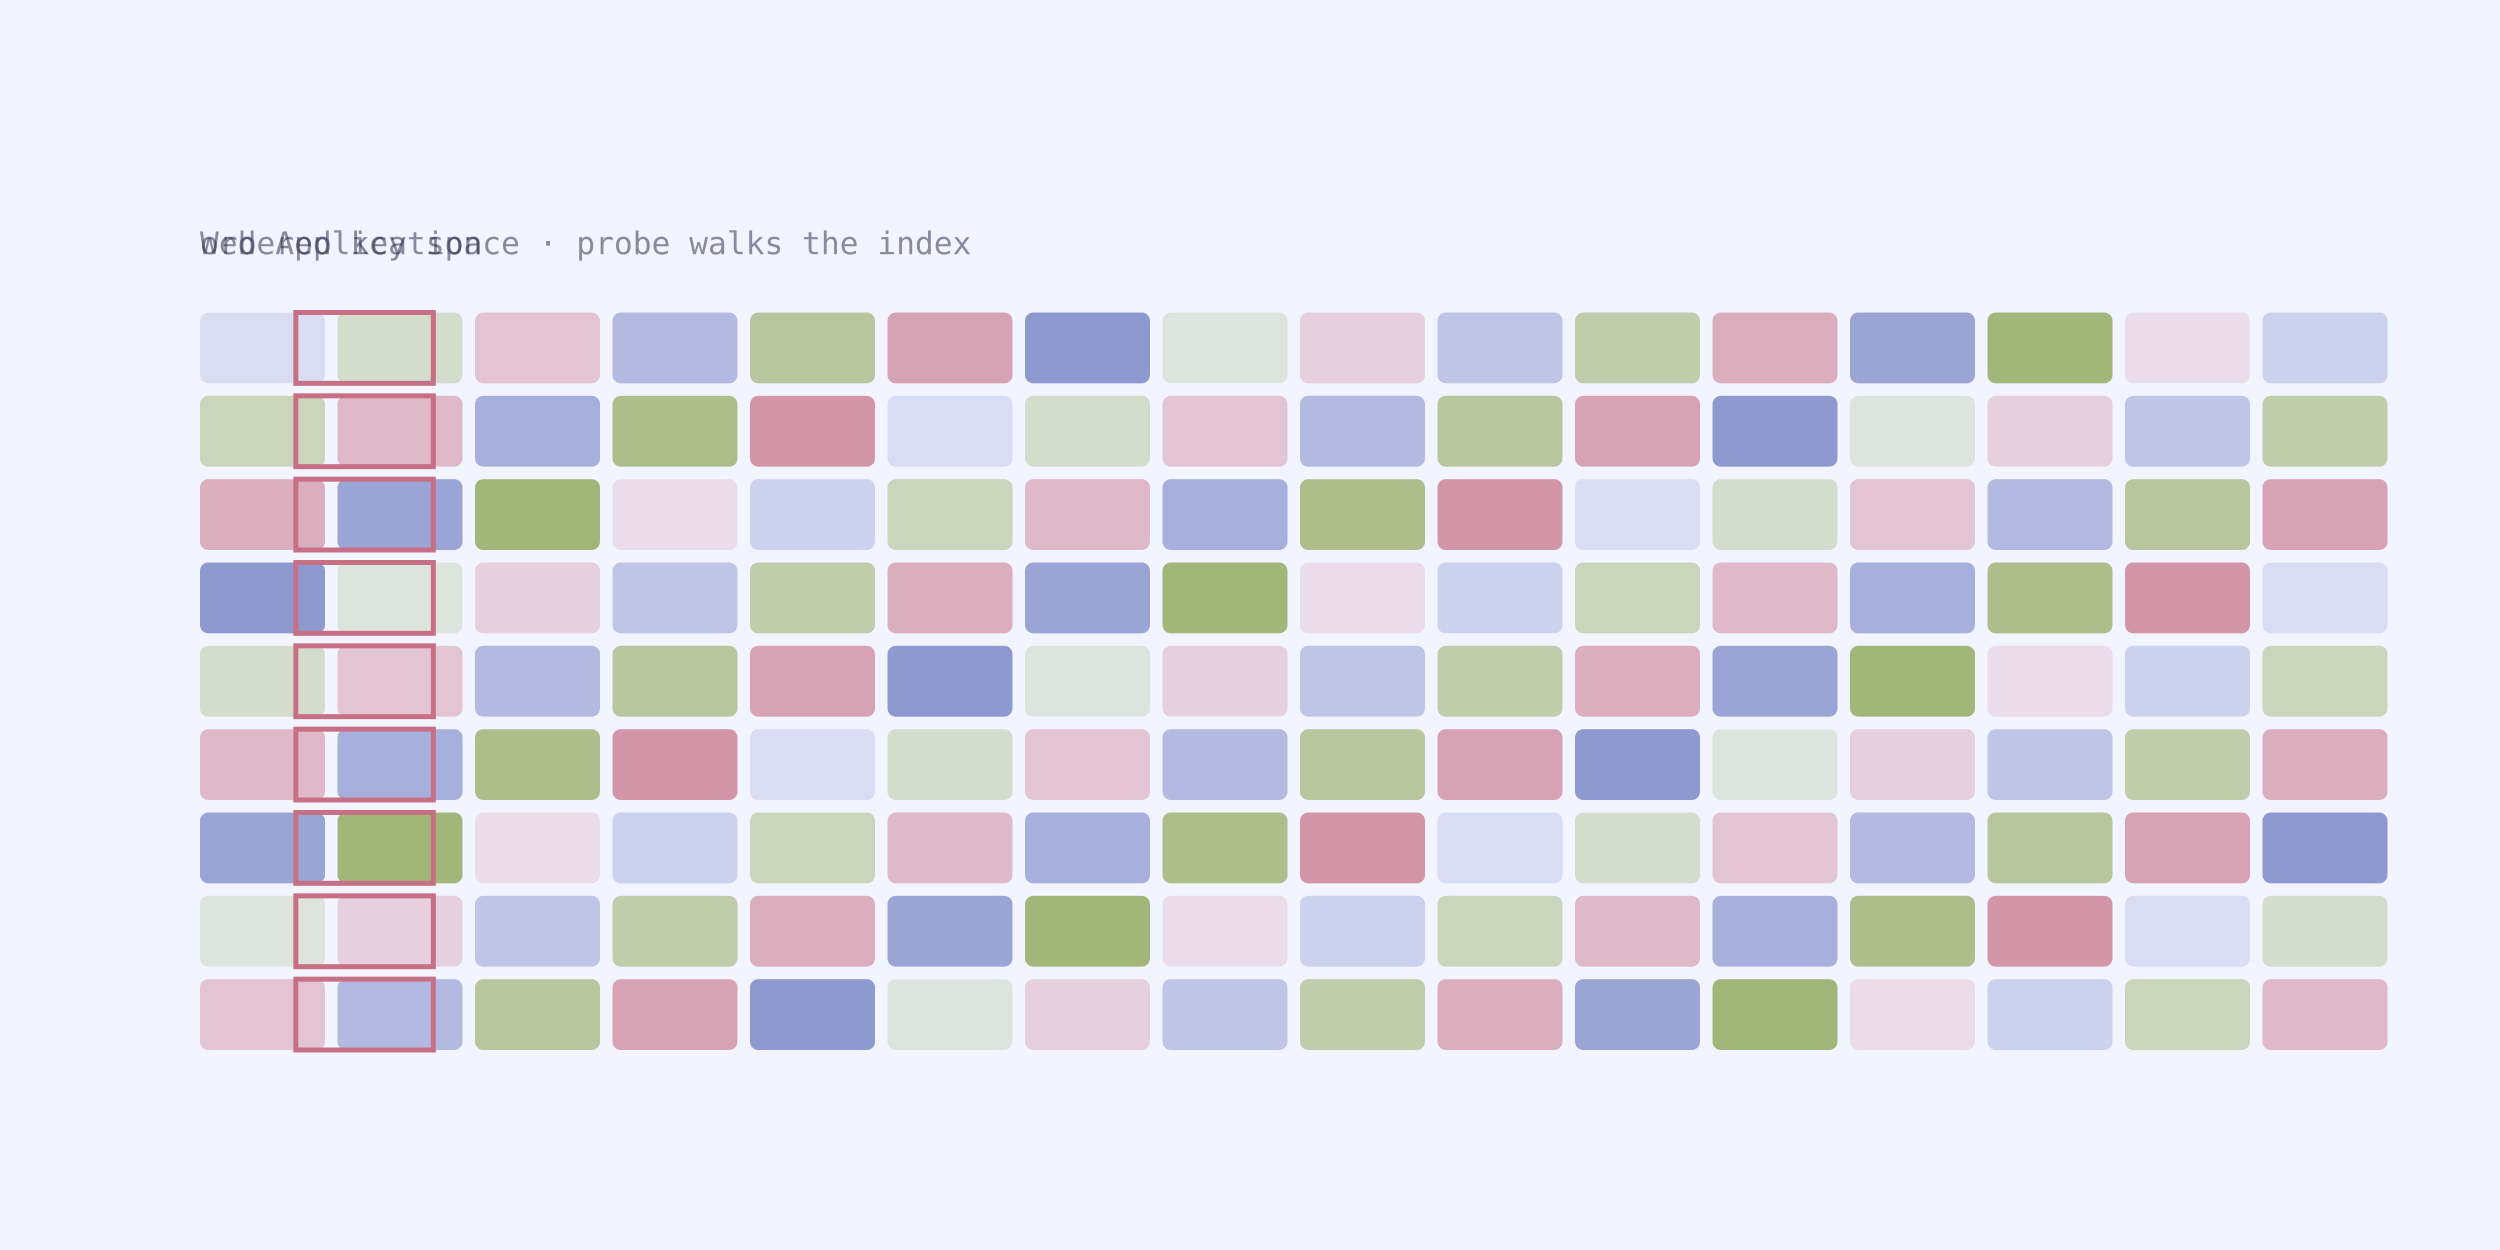
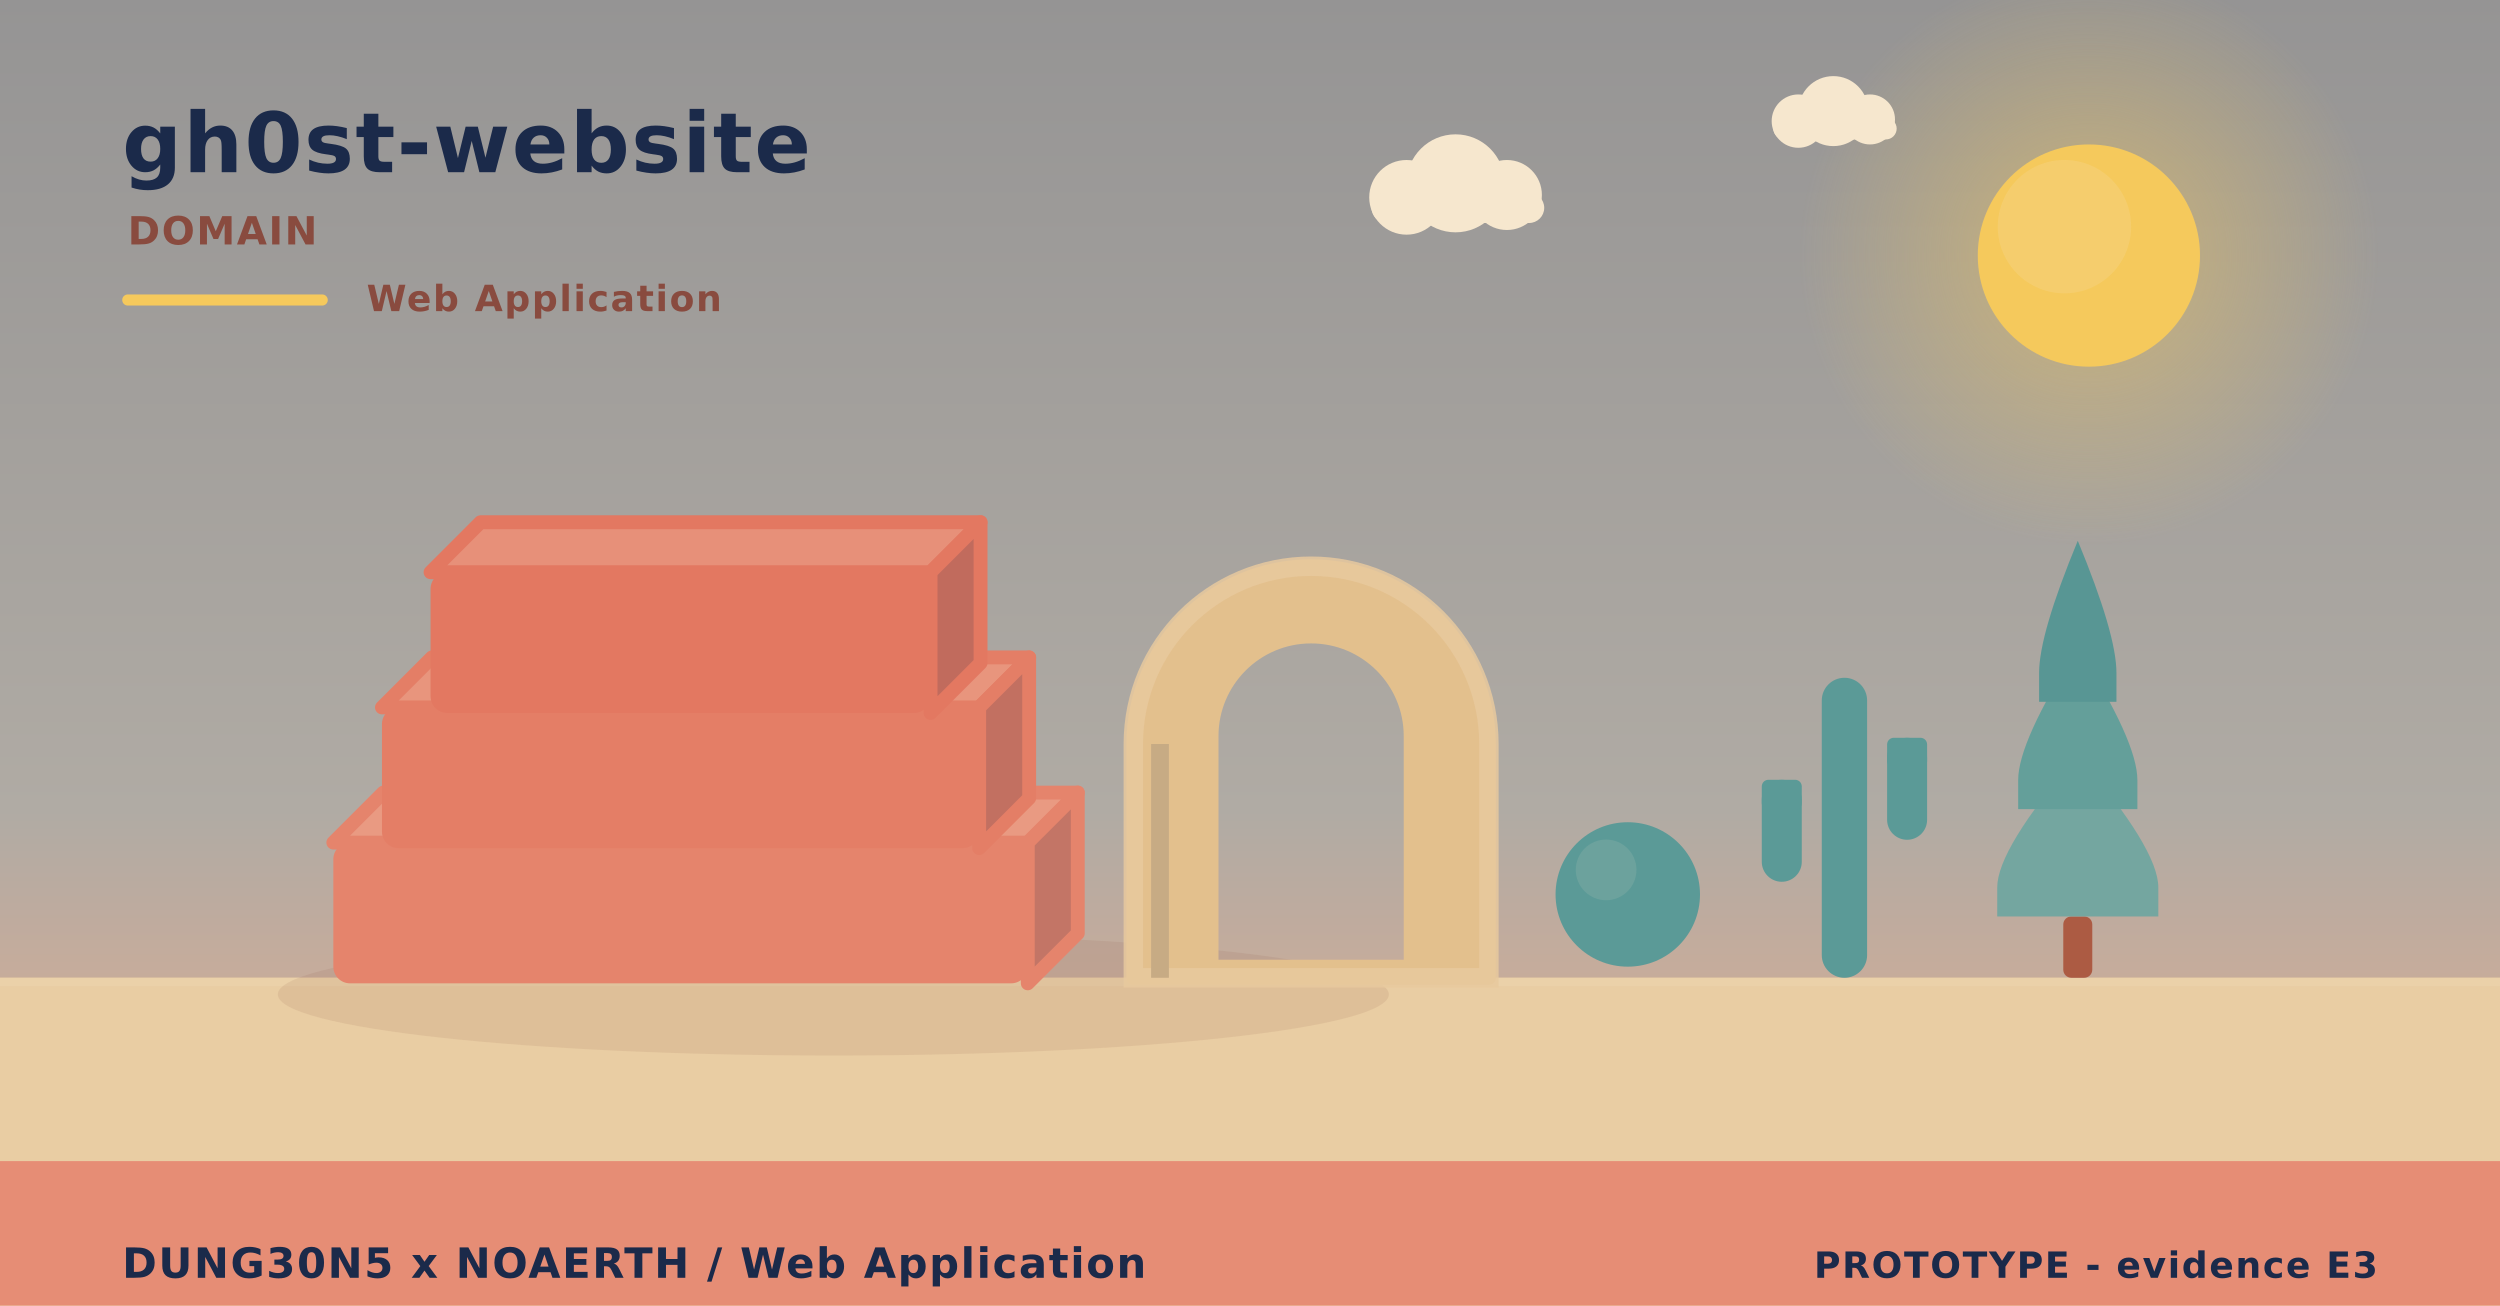
- <svg xmlns="http://www.w3.org/2000/svg" viewBox="0 0 1200 600" width="1200" height="600" role="img" aria-label="gh0st-website domain model">
-   <rect width="1200" height="600" fill="#f2f4ff" />
-   <defs>
-     <linearGradient id="gd" x1="0" y1="0" x2="1" y2="1">
-       <stop offset="0%" stop-color="#6473bc" />
-       <stop offset="100%" stop-color="#829d44" />
-     </linearGradient>
-   </defs>
-   <rect x="96.00" y="150.00" width="60.00" height="34.00" rx="4.00" fill="#6473bc" opacity="0.18" />
-   <rect x="162.00" y="150.00" width="60.00" height="34.00" rx="4.00" fill="#829d44" opacity="0.27" />
-   <rect x="228.00" y="150.00" width="60.00" height="34.00" rx="4.00" fill="#c77085" opacity="0.36" />
-   <rect x="294.00" y="150.00" width="60.00" height="34.00" rx="4.00" fill="#6473bc" opacity="0.45" />
-   <rect x="360.00" y="150.00" width="60.00" height="34.00" rx="4.00" fill="#829d44" opacity="0.53" />
-   <rect x="426.00" y="150.00" width="60.00" height="34.00" rx="4.00" fill="#c77085" opacity="0.62" />
-   <rect x="492.00" y="150.00" width="60.00" height="34.00" rx="4.00" fill="#6473bc" opacity="0.71" />
-   <rect x="558.00" y="150.00" width="60.00" height="34.00" rx="4.00" fill="#829d44" opacity="0.18" />
-   <rect x="624.00" y="150.00" width="60.00" height="34.00" rx="4.00" fill="#c77085" opacity="0.27" />
-   <rect x="690.00" y="150.00" width="60.00" height="34.00" rx="4.00" fill="#6473bc" opacity="0.36" />
-   <rect x="756.00" y="150.00" width="60.00" height="34.00" rx="4.00" fill="#829d44" opacity="0.45" />
-   <rect x="822.00" y="150.00" width="60.00" height="34.00" rx="4.00" fill="#c77085" opacity="0.53" />
-   <rect x="888.00" y="150.00" width="60.00" height="34.00" rx="4.00" fill="#6473bc" opacity="0.62" />
-   <rect x="954.00" y="150.00" width="60.00" height="34.00" rx="4.00" fill="#829d44" opacity="0.71" />
-   <rect x="1020.00" y="150.00" width="60.00" height="34.00" rx="4.00" fill="#c77085" opacity="0.18" />
-   <rect x="1086.00" y="150.00" width="60.00" height="34.00" rx="4.00" fill="#6473bc" opacity="0.27" />
-   <rect x="96.00" y="190.00" width="60.00" height="34.00" rx="4.00" fill="#829d44" opacity="0.36" />
-   <rect x="162.00" y="190.00" width="60.00" height="34.00" rx="4.00" fill="#c77085" opacity="0.45" />
-   <rect x="228.00" y="190.00" width="60.00" height="34.00" rx="4.00" fill="#6473bc" opacity="0.53" />
-   <rect x="294.00" y="190.00" width="60.00" height="34.00" rx="4.00" fill="#829d44" opacity="0.62" />
-   <rect x="360.00" y="190.00" width="60.00" height="34.00" rx="4.00" fill="#c77085" opacity="0.71" />
-   <rect x="426.00" y="190.00" width="60.00" height="34.00" rx="4.00" fill="#6473bc" opacity="0.18" />
-   <rect x="492.00" y="190.00" width="60.00" height="34.00" rx="4.00" fill="#829d44" opacity="0.27" />
-   <rect x="558.00" y="190.00" width="60.00" height="34.00" rx="4.00" fill="#c77085" opacity="0.36" />
-   <rect x="624.00" y="190.00" width="60.00" height="34.00" rx="4.00" fill="#6473bc" opacity="0.45" />
-   <rect x="690.00" y="190.00" width="60.00" height="34.00" rx="4.00" fill="#829d44" opacity="0.53" />
-   <rect x="756.00" y="190.00" width="60.00" height="34.00" rx="4.00" fill="#c77085" opacity="0.62" />
-   <rect x="822.00" y="190.00" width="60.00" height="34.00" rx="4.00" fill="#6473bc" opacity="0.71" />
-   <rect x="888.00" y="190.00" width="60.00" height="34.00" rx="4.00" fill="#829d44" opacity="0.18" />
-   <rect x="954.00" y="190.00" width="60.00" height="34.00" rx="4.00" fill="#c77085" opacity="0.27" />
-   <rect x="1020.00" y="190.00" width="60.00" height="34.00" rx="4.00" fill="#6473bc" opacity="0.36" />
-   <rect x="1086.00" y="190.00" width="60.00" height="34.00" rx="4.00" fill="#829d44" opacity="0.45" />
-   <rect x="96.00" y="230.00" width="60.00" height="34.00" rx="4.00" fill="#c77085" opacity="0.53" />
-   <rect x="162.00" y="230.00" width="60.00" height="34.00" rx="4.00" fill="#6473bc" opacity="0.62" />
-   <rect x="228.00" y="230.00" width="60.00" height="34.00" rx="4.00" fill="#829d44" opacity="0.71" />
-   <rect x="294.00" y="230.00" width="60.00" height="34.00" rx="4.00" fill="#c77085" opacity="0.18" />
-   <rect x="360.00" y="230.00" width="60.00" height="34.00" rx="4.00" fill="#6473bc" opacity="0.27" />
-   <rect x="426.00" y="230.00" width="60.00" height="34.00" rx="4.00" fill="#829d44" opacity="0.36" />
-   <rect x="492.00" y="230.00" width="60.00" height="34.00" rx="4.00" fill="#c77085" opacity="0.45" />
-   <rect x="558.00" y="230.00" width="60.00" height="34.00" rx="4.00" fill="#6473bc" opacity="0.53" />
-   <rect x="624.00" y="230.00" width="60.00" height="34.00" rx="4.00" fill="#829d44" opacity="0.62" />
-   <rect x="690.00" y="230.00" width="60.00" height="34.00" rx="4.00" fill="#c77085" opacity="0.71" />
-   <rect x="756.00" y="230.00" width="60.00" height="34.00" rx="4.00" fill="#6473bc" opacity="0.18" />
-   <rect x="822.00" y="230.00" width="60.00" height="34.00" rx="4.00" fill="#829d44" opacity="0.27" />
-   <rect x="888.00" y="230.00" width="60.00" height="34.00" rx="4.00" fill="#c77085" opacity="0.36" />
-   <rect x="954.00" y="230.00" width="60.00" height="34.00" rx="4.00" fill="#6473bc" opacity="0.45" />
-   <rect x="1020.00" y="230.00" width="60.00" height="34.00" rx="4.00" fill="#829d44" opacity="0.53" />
-   <rect x="1086.00" y="230.00" width="60.00" height="34.00" rx="4.00" fill="#c77085" opacity="0.62" />
-   <rect x="96.00" y="270.00" width="60.00" height="34.00" rx="4.00" fill="#6473bc" opacity="0.71" />
-   <rect x="162.00" y="270.00" width="60.00" height="34.00" rx="4.00" fill="#829d44" opacity="0.18" />
-   <rect x="228.00" y="270.00" width="60.00" height="34.00" rx="4.00" fill="#c77085" opacity="0.27" />
-   <rect x="294.00" y="270.00" width="60.00" height="34.00" rx="4.00" fill="#6473bc" opacity="0.36" />
-   <rect x="360.00" y="270.00" width="60.00" height="34.00" rx="4.00" fill="#829d44" opacity="0.45" />
-   <rect x="426.00" y="270.00" width="60.00" height="34.00" rx="4.00" fill="#c77085" opacity="0.53" />
-   <rect x="492.00" y="270.00" width="60.00" height="34.00" rx="4.00" fill="#6473bc" opacity="0.62" />
-   <rect x="558.00" y="270.00" width="60.00" height="34.00" rx="4.00" fill="#829d44" opacity="0.71" />
-   <rect x="624.00" y="270.00" width="60.00" height="34.00" rx="4.00" fill="#c77085" opacity="0.18" />
-   <rect x="690.00" y="270.00" width="60.00" height="34.00" rx="4.00" fill="#6473bc" opacity="0.27" />
-   <rect x="756.00" y="270.00" width="60.00" height="34.00" rx="4.00" fill="#829d44" opacity="0.36" />
-   <rect x="822.00" y="270.00" width="60.00" height="34.00" rx="4.00" fill="#c77085" opacity="0.45" />
-   <rect x="888.00" y="270.00" width="60.00" height="34.00" rx="4.00" fill="#6473bc" opacity="0.53" />
-   <rect x="954.00" y="270.00" width="60.00" height="34.00" rx="4.00" fill="#829d44" opacity="0.62" />
-   <rect x="1020.00" y="270.00" width="60.00" height="34.00" rx="4.00" fill="#c77085" opacity="0.71" />
-   <rect x="1086.00" y="270.00" width="60.00" height="34.00" rx="4.00" fill="#6473bc" opacity="0.18" />
-   <rect x="96.00" y="310.00" width="60.00" height="34.00" rx="4.00" fill="#829d44" opacity="0.27" />
-   <rect x="162.00" y="310.00" width="60.00" height="34.00" rx="4.00" fill="#c77085" opacity="0.36" />
-   <rect x="228.00" y="310.00" width="60.00" height="34.00" rx="4.00" fill="#6473bc" opacity="0.45" />
-   <rect x="294.00" y="310.00" width="60.00" height="34.00" rx="4.00" fill="#829d44" opacity="0.53" />
-   <rect x="360.00" y="310.00" width="60.00" height="34.00" rx="4.00" fill="#c77085" opacity="0.62" />
-   <rect x="426.00" y="310.00" width="60.00" height="34.00" rx="4.00" fill="#6473bc" opacity="0.71" />
-   <rect x="492.00" y="310.00" width="60.00" height="34.00" rx="4.00" fill="#829d44" opacity="0.18" />
-   <rect x="558.00" y="310.00" width="60.00" height="34.00" rx="4.00" fill="#c77085" opacity="0.27" />
-   <rect x="624.00" y="310.00" width="60.00" height="34.00" rx="4.00" fill="#6473bc" opacity="0.36" />
-   <rect x="690.00" y="310.00" width="60.00" height="34.00" rx="4.00" fill="#829d44" opacity="0.45" />
-   <rect x="756.00" y="310.00" width="60.00" height="34.00" rx="4.00" fill="#c77085" opacity="0.53" />
-   <rect x="822.00" y="310.00" width="60.00" height="34.00" rx="4.00" fill="#6473bc" opacity="0.62" />
-   <rect x="888.00" y="310.00" width="60.00" height="34.00" rx="4.00" fill="#829d44" opacity="0.71" />
-   <rect x="954.00" y="310.00" width="60.00" height="34.00" rx="4.00" fill="#c77085" opacity="0.18" />
-   <rect x="1020.00" y="310.00" width="60.00" height="34.00" rx="4.00" fill="#6473bc" opacity="0.27" />
-   <rect x="1086.00" y="310.00" width="60.00" height="34.00" rx="4.00" fill="#829d44" opacity="0.36" />
-   <rect x="96.00" y="350.00" width="60.00" height="34.00" rx="4.00" fill="#c77085" opacity="0.45" />
-   <rect x="162.00" y="350.00" width="60.00" height="34.00" rx="4.00" fill="#6473bc" opacity="0.53" />
-   <rect x="228.00" y="350.00" width="60.00" height="34.00" rx="4.00" fill="#829d44" opacity="0.62" />
-   <rect x="294.00" y="350.00" width="60.00" height="34.00" rx="4.00" fill="#c77085" opacity="0.71" />
-   <rect x="360.00" y="350.00" width="60.00" height="34.00" rx="4.00" fill="#6473bc" opacity="0.18" />
-   <rect x="426.00" y="350.00" width="60.00" height="34.00" rx="4.00" fill="#829d44" opacity="0.27" />
-   <rect x="492.00" y="350.00" width="60.00" height="34.00" rx="4.00" fill="#c77085" opacity="0.36" />
-   <rect x="558.00" y="350.00" width="60.00" height="34.00" rx="4.00" fill="#6473bc" opacity="0.45" />
-   <rect x="624.00" y="350.00" width="60.00" height="34.00" rx="4.00" fill="#829d44" opacity="0.53" />
-   <rect x="690.00" y="350.00" width="60.00" height="34.00" rx="4.00" fill="#c77085" opacity="0.62" />
-   <rect x="756.00" y="350.00" width="60.00" height="34.00" rx="4.00" fill="#6473bc" opacity="0.71" />
-   <rect x="822.00" y="350.00" width="60.00" height="34.00" rx="4.00" fill="#829d44" opacity="0.18" />
-   <rect x="888.00" y="350.00" width="60.00" height="34.00" rx="4.00" fill="#c77085" opacity="0.27" />
-   <rect x="954.00" y="350.00" width="60.00" height="34.00" rx="4.00" fill="#6473bc" opacity="0.36" />
-   <rect x="1020.00" y="350.00" width="60.00" height="34.00" rx="4.00" fill="#829d44" opacity="0.45" />
-   <rect x="1086.00" y="350.00" width="60.00" height="34.00" rx="4.00" fill="#c77085" opacity="0.53" />
-   <rect x="96.00" y="390.00" width="60.00" height="34.00" rx="4.00" fill="#6473bc" opacity="0.62" />
-   <rect x="162.00" y="390.00" width="60.00" height="34.00" rx="4.00" fill="#829d44" opacity="0.71" />
-   <rect x="228.00" y="390.00" width="60.00" height="34.00" rx="4.00" fill="#c77085" opacity="0.18" />
-   <rect x="294.00" y="390.00" width="60.00" height="34.00" rx="4.00" fill="#6473bc" opacity="0.27" />
-   <rect x="360.00" y="390.00" width="60.00" height="34.00" rx="4.00" fill="#829d44" opacity="0.36" />
-   <rect x="426.00" y="390.00" width="60.00" height="34.00" rx="4.00" fill="#c77085" opacity="0.45" />
-   <rect x="492.00" y="390.00" width="60.00" height="34.00" rx="4.00" fill="#6473bc" opacity="0.53" />
-   <rect x="558.00" y="390.00" width="60.00" height="34.00" rx="4.00" fill="#829d44" opacity="0.62" />
-   <rect x="624.00" y="390.00" width="60.00" height="34.00" rx="4.00" fill="#c77085" opacity="0.71" />
-   <rect x="690.00" y="390.00" width="60.00" height="34.00" rx="4.00" fill="#6473bc" opacity="0.18" />
-   <rect x="756.00" y="390.00" width="60.00" height="34.00" rx="4.00" fill="#829d44" opacity="0.27" />
-   <rect x="822.00" y="390.00" width="60.00" height="34.00" rx="4.00" fill="#c77085" opacity="0.36" />
-   <rect x="888.00" y="390.00" width="60.00" height="34.00" rx="4.00" fill="#6473bc" opacity="0.45" />
-   <rect x="954.00" y="390.00" width="60.00" height="34.00" rx="4.00" fill="#829d44" opacity="0.53" />
-   <rect x="1020.00" y="390.00" width="60.00" height="34.00" rx="4.00" fill="#c77085" opacity="0.62" />
-   <rect x="1086.00" y="390.00" width="60.00" height="34.00" rx="4.00" fill="#6473bc" opacity="0.71" />
-   <rect x="96.00" y="430.00" width="60.00" height="34.00" rx="4.00" fill="#829d44" opacity="0.18" />
-   <rect x="162.00" y="430.00" width="60.00" height="34.00" rx="4.00" fill="#c77085" opacity="0.27" />
-   <rect x="228.00" y="430.00" width="60.00" height="34.00" rx="4.00" fill="#6473bc" opacity="0.36" />
-   <rect x="294.00" y="430.00" width="60.00" height="34.00" rx="4.00" fill="#829d44" opacity="0.45" />
-   <rect x="360.00" y="430.00" width="60.00" height="34.00" rx="4.00" fill="#c77085" opacity="0.53" />
-   <rect x="426.00" y="430.00" width="60.00" height="34.00" rx="4.00" fill="#6473bc" opacity="0.62" />
-   <rect x="492.00" y="430.00" width="60.00" height="34.00" rx="4.00" fill="#829d44" opacity="0.71" />
-   <rect x="558.00" y="430.00" width="60.00" height="34.00" rx="4.00" fill="#c77085" opacity="0.18" />
-   <rect x="624.00" y="430.00" width="60.00" height="34.00" rx="4.00" fill="#6473bc" opacity="0.27" />
-   <rect x="690.00" y="430.00" width="60.00" height="34.00" rx="4.00" fill="#829d44" opacity="0.36" />
-   <rect x="756.00" y="430.00" width="60.00" height="34.00" rx="4.00" fill="#c77085" opacity="0.45" />
-   <rect x="822.00" y="430.00" width="60.00" height="34.00" rx="4.00" fill="#6473bc" opacity="0.53" />
-   <rect x="888.00" y="430.00" width="60.00" height="34.00" rx="4.00" fill="#829d44" opacity="0.62" />
-   <rect x="954.00" y="430.00" width="60.00" height="34.00" rx="4.00" fill="#c77085" opacity="0.71" />
-   <rect x="1020.00" y="430.00" width="60.00" height="34.00" rx="4.00" fill="#6473bc" opacity="0.18" />
-   <rect x="1086.00" y="430.00" width="60.00" height="34.00" rx="4.00" fill="#829d44" opacity="0.27" />
-   <rect x="96.00" y="470.00" width="60.00" height="34.00" rx="4.00" fill="#c77085" opacity="0.36" />
-   <rect x="162.00" y="470.00" width="60.00" height="34.00" rx="4.00" fill="#6473bc" opacity="0.45" />
-   <rect x="228.00" y="470.00" width="60.00" height="34.00" rx="4.00" fill="#829d44" opacity="0.53" />
-   <rect x="294.00" y="470.00" width="60.00" height="34.00" rx="4.00" fill="#c77085" opacity="0.62" />
-   <rect x="360.00" y="470.00" width="60.00" height="34.00" rx="4.00" fill="#6473bc" opacity="0.71" />
-   <rect x="426.00" y="470.00" width="60.00" height="34.00" rx="4.00" fill="#829d44" opacity="0.18" />
-   <rect x="492.00" y="470.00" width="60.00" height="34.00" rx="4.00" fill="#c77085" opacity="0.27" />
-   <rect x="558.00" y="470.00" width="60.00" height="34.00" rx="4.00" fill="#6473bc" opacity="0.36" />
-   <rect x="624.00" y="470.00" width="60.00" height="34.00" rx="4.00" fill="#829d44" opacity="0.45" />
-   <rect x="690.00" y="470.00" width="60.00" height="34.00" rx="4.00" fill="#c77085" opacity="0.53" />
-   <rect x="756.00" y="470.00" width="60.00" height="34.00" rx="4.00" fill="#6473bc" opacity="0.62" />
-   <rect x="822.00" y="470.00" width="60.00" height="34.00" rx="4.00" fill="#829d44" opacity="0.71" />
-   <rect x="888.00" y="470.00" width="60.00" height="34.00" rx="4.00" fill="#c77085" opacity="0.18" />
-   <rect x="954.00" y="470.00" width="60.00" height="34.00" rx="4.00" fill="#6473bc" opacity="0.27" />
-   <rect x="1020.00" y="470.00" width="60.00" height="34.00" rx="4.00" fill="#829d44" opacity="0.36" />
-   <rect x="1086.00" y="470.00" width="60.00" height="34.00" rx="4.00" fill="#c77085" opacity="0.45" />
+ <svg xmlns="http://www.w3.org/2000/svg" width="900" height="470" viewBox="0 0 900 470" role="img" aria-label="gh0st-website - the problem it addresses">
+   <linearGradient id="skym" x1="0" y1="0" x2="0" y2="1">
+     <stop offset="0" stop-color="#959494" />
+     <stop offset="0.62" stop-color="#b0aba4" />
+     <stop offset="1" stop-color="#f3ad8a" />
+   </linearGradient>
+   <rect width="900" height="470" fill="url(#skym)" />
+   <radialGradient id="sunm">
+     <stop offset="0.35" stop-color="#f5c95c" stop-opacity="0.34" />
+     <stop offset="1" stop-color="#f5c95c" stop-opacity="0" />
+   </radialGradient>
+   <circle cx="752" cy="92" r="104" fill="url(#sunm)" />
+   <circle cx="752" cy="92" r="40" fill="#f5c95c" />
+   <circle cx="743.2" cy="81.6" r="24" fill="#f5d27e" opacity="0.5" />
  <g>
-     <rect x="142" y="150" width="66" height="34" fill="none" stroke="#c77085" stroke-width="2.4">
-       <animate attributeName="opacity" values="0;1;0" dur="8.4s" begin="0.0s" repeatCount="indefinite" />
-     </rect>
+     <circle cx="524" cy="66" r="17.64" fill="#f6e7ce" />
+     <circle cx="506.36" cy="71.04" r="13.44" fill="#f6e7ce" />
+     <circle cx="542.48" cy="70.2" r="12.6" fill="#f6e7ce" />
+     <rect x="493.76" y="69.36" width="62.16" height="10.92" rx="5.46" fill="#f6e7ce" />
+     <animateTransform attributeName="transform" type="translate" values="0 0;24 0;0 0" dur="36s" begin="0s" repeatCount="indefinite" />
  </g>
  <g>
-     <rect x="142" y="190" width="66" height="34" fill="none" stroke="#c77085" stroke-width="2.4">
-       <animate attributeName="opacity" values="0;1;0" dur="8.4s" begin="0.42s" repeatCount="indefinite" />
-     </rect>
+     <circle cx="660" cy="40" r="12.6" fill="#f6e7ce" />
+     <circle cx="647.4" cy="43.6" r="9.6" fill="#f6e7ce" />
+     <circle cx="673.2" cy="43" r="9" fill="#f6e7ce" />
+     <rect x="638.4" y="42.4" width="44.4" height="7.8" rx="3.9" fill="#f6e7ce" />
+     <animateTransform attributeName="transform" type="translate" values="0 0;-18 0;0 0" dur="46s" begin="3s" repeatCount="indefinite" />
  </g>
-   <g>
-     <rect x="142" y="230" width="66" height="34" fill="none" stroke="#c77085" stroke-width="2.4">
-       <animate attributeName="opacity" values="0;1;0" dur="8.4s" begin="0.84s" repeatCount="indefinite" />
-     </rect>
-   </g>
-   <g>
-     <rect x="142" y="270" width="66" height="34" fill="none" stroke="#c77085" stroke-width="2.4">
-       <animate attributeName="opacity" values="0;1;0" dur="8.4s" begin="1.26s" repeatCount="indefinite" />
-     </rect>
-   </g>
-   <g>
-     <rect x="142" y="310" width="66" height="34" fill="none" stroke="#c77085" stroke-width="2.4">
-       <animate attributeName="opacity" values="0;1;0" dur="8.4s" begin="1.68s" repeatCount="indefinite" />
-     </rect>
-   </g>
-   <g>
-     <rect x="142" y="350" width="66" height="34" fill="none" stroke="#c77085" stroke-width="2.4">
-       <animate attributeName="opacity" values="0;1;0" dur="8.4s" begin="2.1s" repeatCount="indefinite" />
-     </rect>
-   </g>
-   <g>
-     <rect x="142" y="390" width="66" height="34" fill="none" stroke="#c77085" stroke-width="2.4">
-       <animate attributeName="opacity" values="0;1;0" dur="8.4s" begin="2.52s" repeatCount="indefinite" />
-     </rect>
-   </g>
-   <g>
-     <rect x="142" y="430" width="66" height="34" fill="none" stroke="#c77085" stroke-width="2.4">
-       <animate attributeName="opacity" values="0;1;0" dur="8.4s" begin="2.94s" repeatCount="indefinite" />
-     </rect>
-   </g>
-   <g>
-     <rect x="142" y="470" width="66" height="34" fill="none" stroke="#c77085" stroke-width="2.4">
-       <animate attributeName="opacity" values="0;1;0" dur="8.4s" begin="3.36s" repeatCount="indefinite" />
-     </rect>
-   </g>
-   <text x="96" y="122" font-family="ui-monospace,Menlo,monospace" font-size="15" fill="rgba(31,33,65,0.500)">ordered key space · probe walks the index</text>
-   <text x="96" y="122" font-family="ui-monospace,Menlo,monospace" font-size="15" fill="rgba(31,33,65,0.500)">Web Application</text>
+   <rect x="0" y="352" width="900" height="118" fill="#e9cda3" />
+   <rect x="0" y="352" width="900" height="3" fill="#ebd1a9" />
+   <text x="44" y="62" font-family="Verdana,DejaVu Sans,sans-serif" font-size="30" font-weight="700" letter-spacing="0.6" fill="#1b2a4a" text-anchor="start">gh0st-website</text>
+   <text x="46" y="88" font-family="Verdana,DejaVu Sans,sans-serif" font-size="14" font-weight="700" letter-spacing="0.6" fill="#894b3f" text-anchor="start">DOMAIN</text>
+   <rect x="44" y="106" width="74" height="4" rx="2" fill="#f5c95c" />
+   <text x="132" y="112" font-family="Verdana,DejaVu Sans,sans-serif" font-size="13" font-weight="700" letter-spacing="0.6" fill="#894b3f" text-anchor="start">Web Application</text>
+   <ellipse cx="300" cy="358" rx="200" ry="22" fill="rgba(138,90,68,0.11)" />
+   <path d="M120,303.33 L370,303.33 L388,285.33 L138,285.33 Z" fill="#e99a82" stroke="#e5846c" stroke-width="5" stroke-linejoin="round" />
+   <path d="M370,303.33 L388,285.33 L388,336 L370,354 Z" fill="#c37566" stroke="#e5846c" stroke-width="5" stroke-linejoin="round" />
+   <rect x="120" y="303.33" width="250" height="50.67" rx="6" fill="#e5846c" />
+   <path d="M137.5,254.67 L352.5,254.67 L370.5,236.67 L155.5,236.67 Z" fill="#e8957d" stroke="#e47e66" stroke-width="5" stroke-linejoin="round" />
+   <path d="M352.5,254.67 L370.5,236.67 L370.5,287.33 L352.5,305.33 Z" fill="#c27061" stroke="#e47e66" stroke-width="5" stroke-linejoin="round" />
+   <rect x="137.5" y="254.67" width="215" height="50.67" rx="6" fill="#e47e66" />
+   <path d="M155,206 L335,206 L353,188 L173,188 Z" fill="#e79079" stroke="#e37861" stroke-width="5" stroke-linejoin="round" />
+   <path d="M335,206 L353,188 L353,238.67 L335,256.67 Z" fill="#c16b5d" stroke="#e37861" stroke-width="5" stroke-linejoin="round" />
+   <rect x="155" y="206" width="180" height="50.67" rx="6" fill="#e37861" />
+   <path d="M408,352 L408,267.84 A64,64 0 0 1 536,267.84 L536,352 Z M436.16,348 L436.16,264.97 A35.84,35.84 0 0 1 507.84,264.97 L507.84,348 Z" fill="#e3c08d" fill-rule="evenodd" stroke="#e3c08d" stroke-width="5" stroke-linejoin="round" />
+   <path d="M408,352 L408,267.84 A64,64 0 0 1 536,267.84 L536,352 Z" fill="none" stroke="#e8c99d" stroke-width="7" stroke-linecap="round" opacity="0.85" />
+   <rect x="414.4" y="267.84" width="6.4" height="84.16" fill="#c7ab84" />
+   <circle cx="586" cy="322" r="26" fill="#5b9a97" />
+   <circle cx="578.2" cy="313.16" r="10.92" fill="#7aa9a2" opacity="0.55" />
+   <rect x="655.84" y="244" width="16.32" height="108" rx="8.16" fill="#5b9a97" />
+   <rect x="634.24" y="280.72" width="14.4" height="36.72" rx="7.2" fill="#5b9a97" />
+   <rect x="634.24" y="280.72" width="14.4" height="10.8" rx="2.4" fill="#5b9a97" />
+   <rect x="679.36" y="265.6" width="14.4" height="36.72" rx="7.2" fill="#5b9a97" />
+   <rect x="679.36" y="265.6" width="14.4" height="10.8" rx="2.4" fill="#5b9a97" />
+   <rect x="742.78" y="329.92" width="10.44" height="22.08" rx="2.9" fill="#ac5b43" />
+   <path d="M748,271.96 Q719,305.58 719,319.49 Q719,329.92 719,329.92 L777,329.92 Q777,329.92 777,319.49 Q777,305.58 748,271.96 Z" fill="#74a6a0" />
+   <path d="M748,233.32 Q726.54,266.94 726.54,280.85 Q726.54,291.28 726.54,291.28 L769.46,291.28 Q769.46,291.28 769.46,280.85 Q769.46,266.94 748,233.32 Z" fill="#649f9a" />
+   <path d="M748,194.68 Q734.08,228.3 734.08,242.21 Q734.08,252.64 734.08,252.64 L761.92,252.64 Q761.92,252.64 761.92,242.21 Q761.92,228.3 748,194.68 Z" fill="#589694" />
+   <rect x="0" y="418" width="900" height="52" rx="0" fill="#e68972" opacity="0.94" />
+   <text x="44" y="460" font-family="Verdana,DejaVu Sans,sans-serif" font-size="15" font-weight="700" letter-spacing="0.6" fill="#1b2a4a" text-anchor="start">DUNG30N5 x NOAERTH  /  Web Application</text>
+   <text x="856" y="460" font-family="Verdana,DejaVu Sans,sans-serif" font-size="13" font-weight="700" letter-spacing="0.6" fill="#1b2a4a" text-anchor="end">PROTOTYPE  -  evidence E3</text>
</svg>
